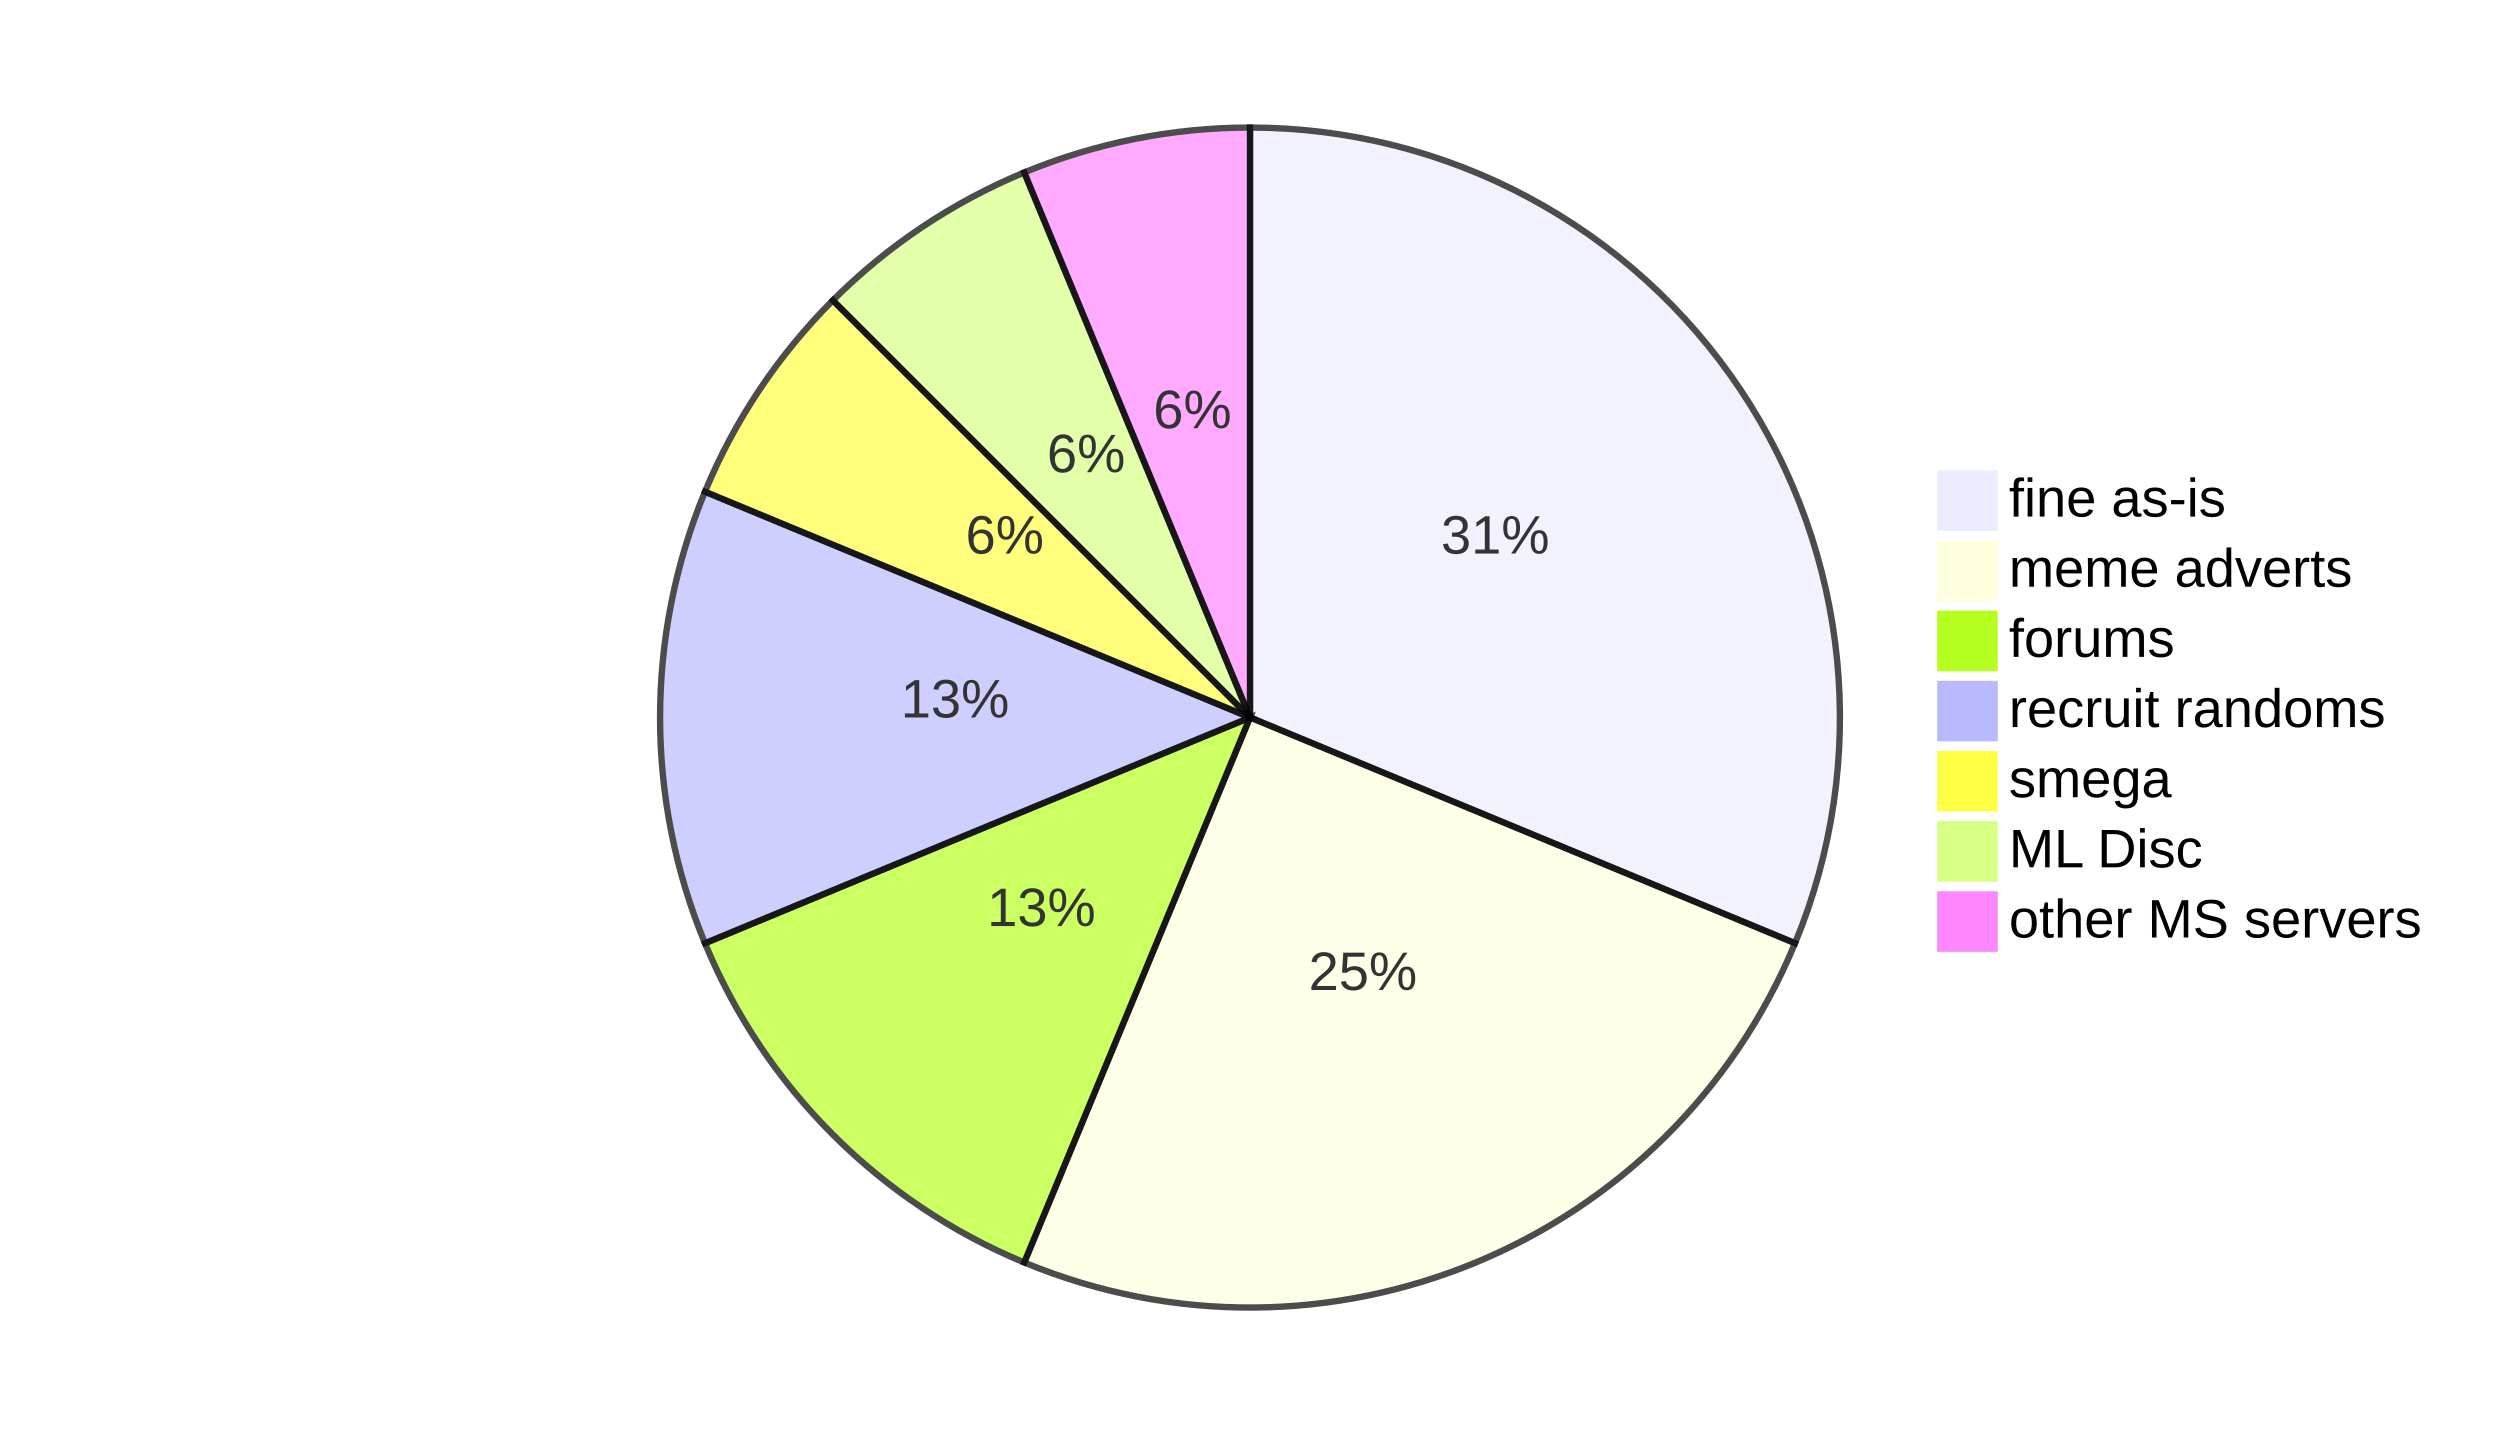
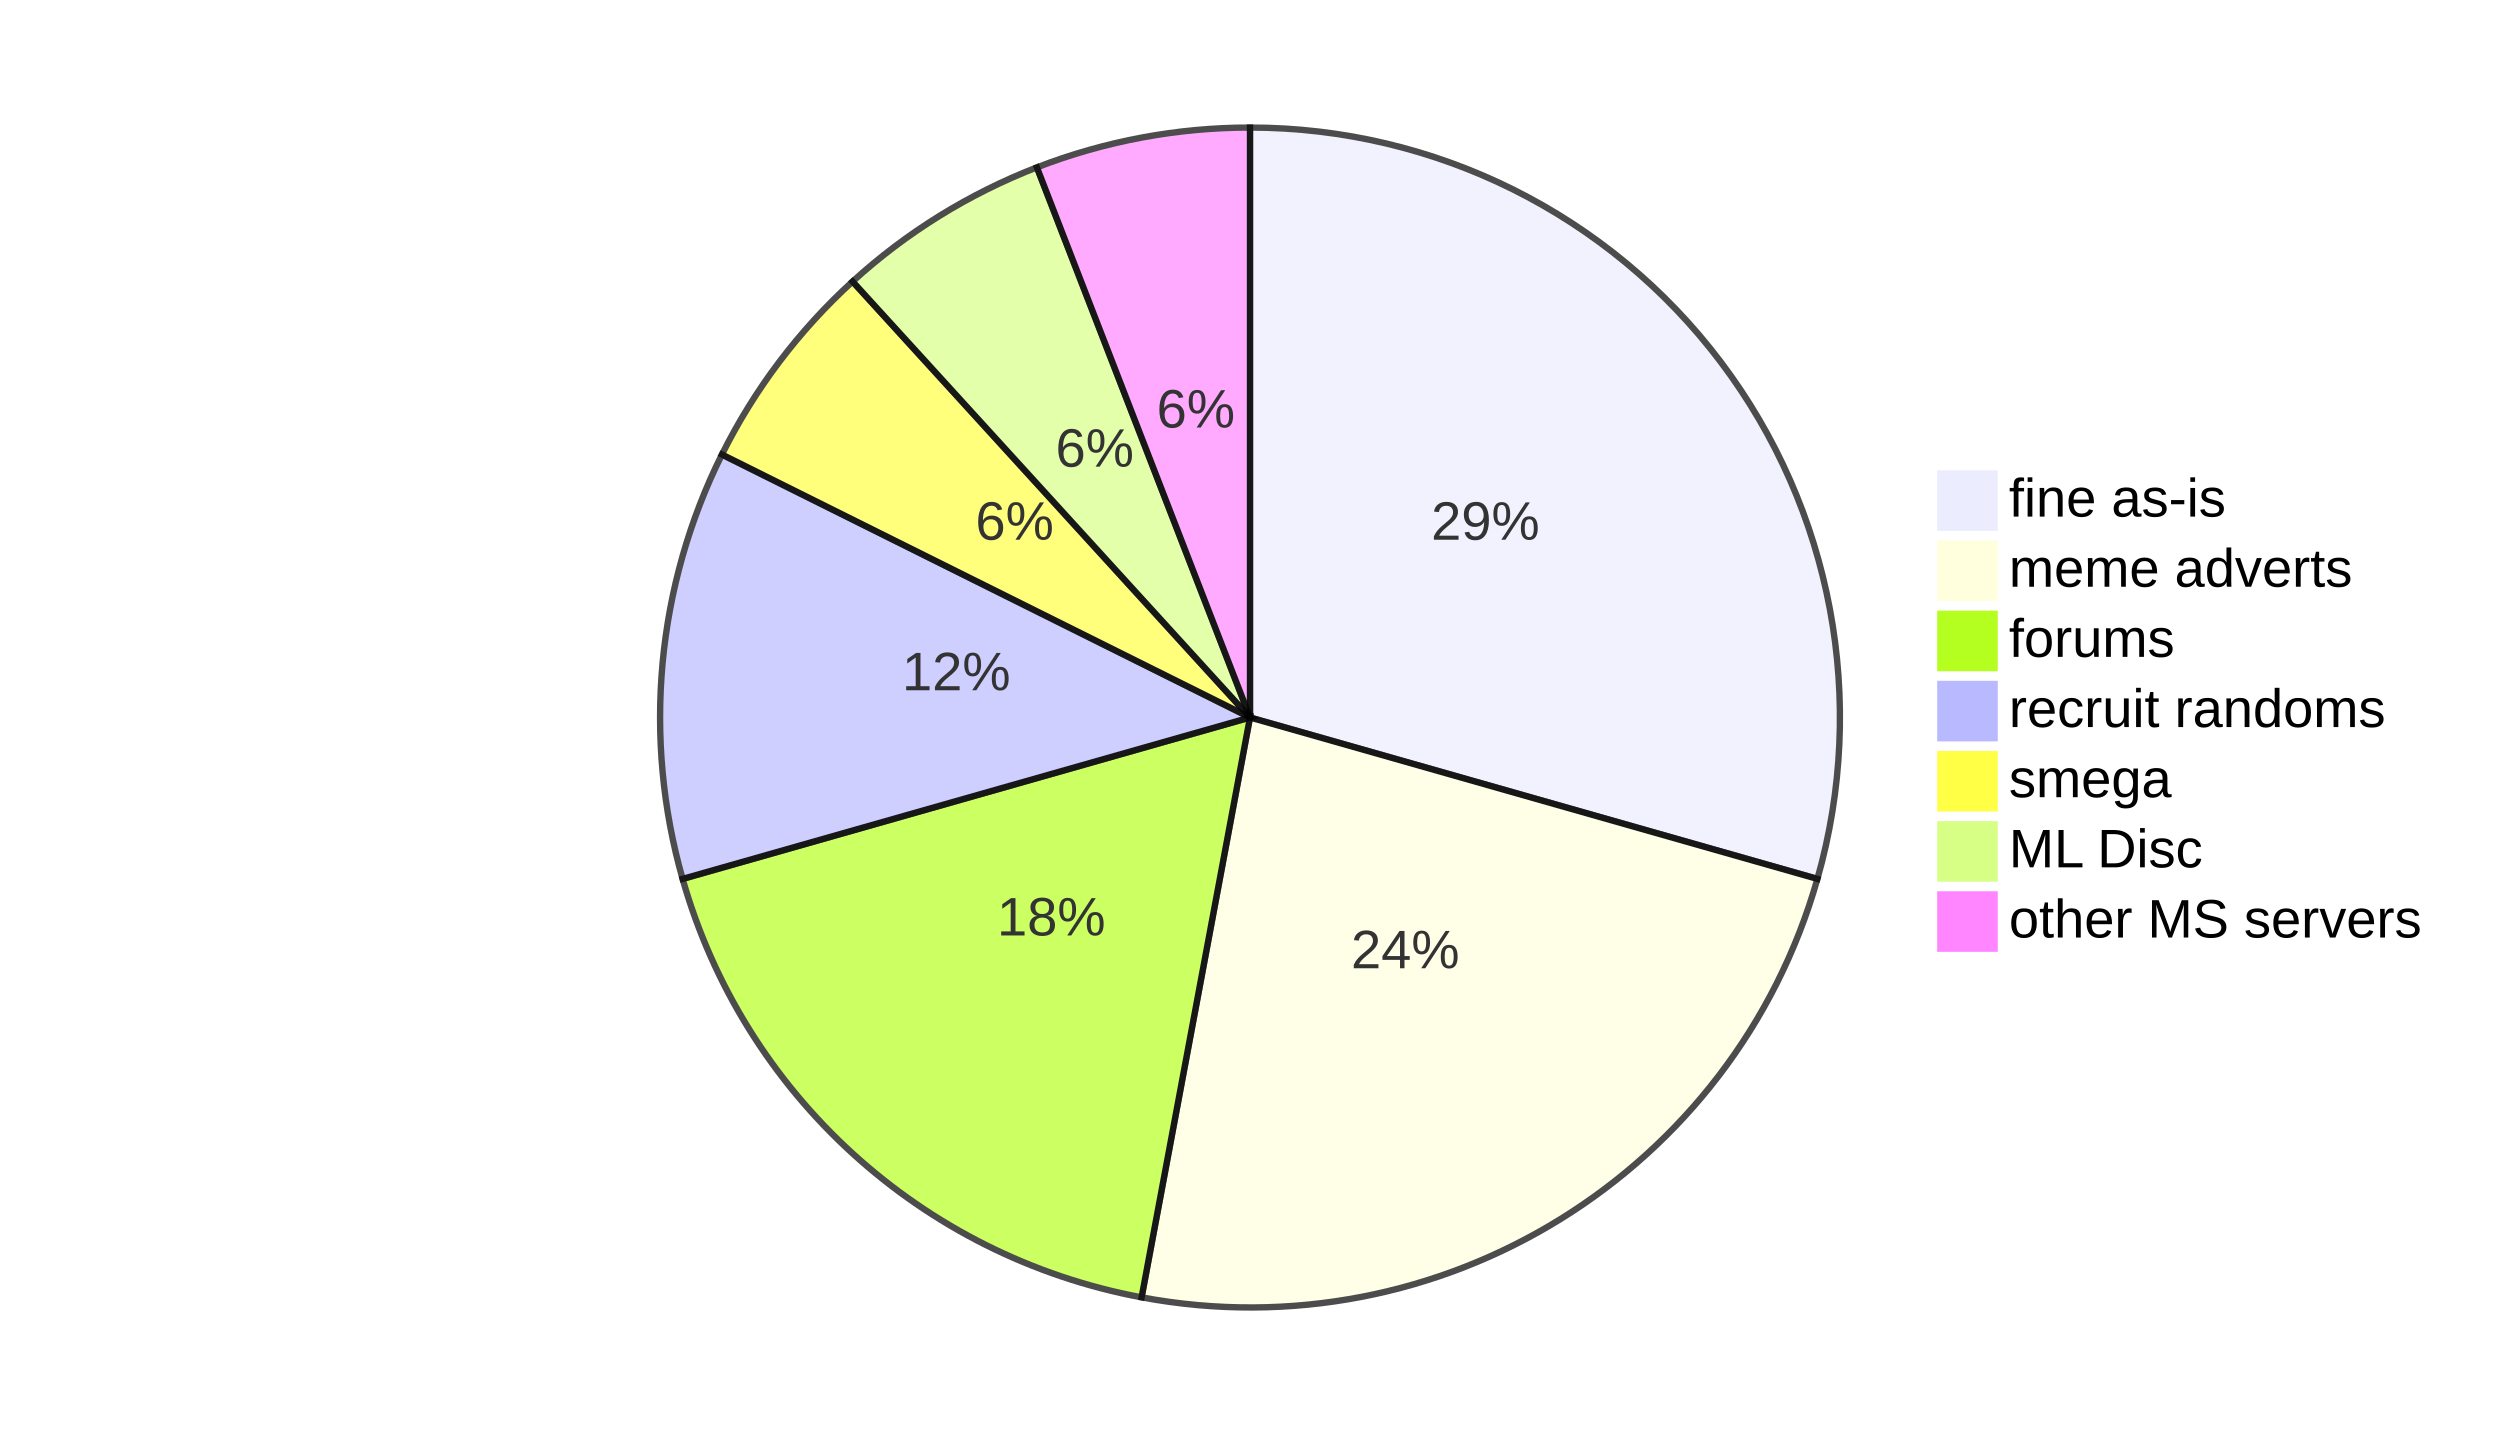
- <svg xmlns="http://www.w3.org/2000/svg" id="mermaid-1637499470265" width="100%" height="450" style="max-width: 784px;" viewBox="0 0 784 450">
-   <style>#mermaid-1637499470265 {font-family:"trebuchet ms",verdana,arial,sans-serif;font-size:16px;fill:#333;}#mermaid-1637499470265 .error-icon{fill:#552222;}#mermaid-1637499470265 .error-text{fill:#552222;stroke:#552222;}#mermaid-1637499470265 .edge-thickness-normal{stroke-width:2px;}#mermaid-1637499470265 .edge-thickness-thick{stroke-width:3.5px;}#mermaid-1637499470265 .edge-pattern-solid{stroke-dasharray:0;}#mermaid-1637499470265 .edge-pattern-dashed{stroke-dasharray:3;}#mermaid-1637499470265 .edge-pattern-dotted{stroke-dasharray:2;}#mermaid-1637499470265 .marker{fill:#333333;stroke:#333333;}#mermaid-1637499470265 .marker.cross{stroke:#333333;}#mermaid-1637499470265 svg{font-family:"trebuchet ms",verdana,arial,sans-serif;font-size:16px;}#mermaid-1637499470265 .pieCircle{stroke:black;stroke-width:2px;opacity:0.7;}#mermaid-1637499470265 .pieTitleText{text-anchor:middle;font-size:25px;fill:black;font-family:"trebuchet ms",verdana,arial,sans-serif;}#mermaid-1637499470265 .slice{font-family:"trebuchet ms",verdana,arial,sans-serif;fill:#333;font-size:17px;}#mermaid-1637499470265 .legend text{fill:black;font-family:"trebuchet ms",verdana,arial,sans-serif;font-size:17px;}#mermaid-1637499470265 :root{--mermaid-font-family:"trebuchet ms",verdana,arial,sans-serif;}</style>
+ <svg xmlns="http://www.w3.org/2000/svg" id="mermaid-1637543947787" width="100%" height="450" style="max-width: 784px;" viewBox="0 0 784 450">
+   <style>#mermaid-1637543947787 {font-family:"trebuchet ms",verdana,arial,sans-serif;font-size:16px;fill:#333;}#mermaid-1637543947787 .error-icon{fill:#552222;}#mermaid-1637543947787 .error-text{fill:#552222;stroke:#552222;}#mermaid-1637543947787 .edge-thickness-normal{stroke-width:2px;}#mermaid-1637543947787 .edge-thickness-thick{stroke-width:3.5px;}#mermaid-1637543947787 .edge-pattern-solid{stroke-dasharray:0;}#mermaid-1637543947787 .edge-pattern-dashed{stroke-dasharray:3;}#mermaid-1637543947787 .edge-pattern-dotted{stroke-dasharray:2;}#mermaid-1637543947787 .marker{fill:#333333;stroke:#333333;}#mermaid-1637543947787 .marker.cross{stroke:#333333;}#mermaid-1637543947787 svg{font-family:"trebuchet ms",verdana,arial,sans-serif;font-size:16px;}#mermaid-1637543947787 .pieCircle{stroke:black;stroke-width:2px;opacity:0.7;}#mermaid-1637543947787 .pieTitleText{text-anchor:middle;font-size:25px;fill:black;font-family:"trebuchet ms",verdana,arial,sans-serif;}#mermaid-1637543947787 .slice{font-family:"trebuchet ms",verdana,arial,sans-serif;fill:#333;font-size:17px;}#mermaid-1637543947787 .legend text{fill:black;font-family:"trebuchet ms",verdana,arial,sans-serif;font-size:17px;}#mermaid-1637543947787 :root{--mermaid-font-family:"trebuchet ms",verdana,arial,sans-serif;}</style>
  <g />
  <g transform="translate(392,225)">
-     <path d="M1.1327982892113017e-14,-185A185,185,0,0,1,170.918,70.796L0,0Z" fill="#ECECFF" class="pieCircle" />
-     <path d="M170.918,70.796A185,185,0,0,1,-70.796,170.918L0,0Z" fill="#ffffde" class="pieCircle" />
-     <path d="M-70.796,170.918A185,185,0,0,1,-170.918,70.796L0,0Z" fill="hsl(80, 100%, 56.275%)" class="pieCircle" />
-     <path d="M-170.918,70.796A185,185,0,0,1,-170.918,-70.796L0,0Z" fill="hsl(240, 100%, 86.275%)" class="pieCircle" />
-     <path d="M-170.918,-70.796A185,185,0,0,1,-130.815,-130.815L0,0Z" fill="hsl(60, 100%, 63.529%)" class="pieCircle" />
-     <path d="M-130.815,-130.815A185,185,0,0,1,-70.796,-170.918L0,0Z" fill="hsl(80, 100%, 76.275%)" class="pieCircle" />
-     <path d="M-70.796,-170.918A185,185,0,0,1,-3.398394867633905e-14,-185L0,0Z" fill="hsl(300, 100%, 76.275%)" class="pieCircle" />
-     <text transform="translate(76.91094,-51.39025)" class="slice" style="text-anchor: middle;">31%</text>
-     <text transform="translate(35.39822,85.45886)" class="slice" style="text-anchor: middle;">25%</text>
-     <text transform="translate(-65.40738,65.40738)" class="slice" style="text-anchor: middle;">13%</text>
-     <text transform="translate(-92.5,1.1327982892113017e-14)" class="slice" style="text-anchor: middle;">13%</text>
-     <text transform="translate(-76.91094,-51.39025)" class="slice" style="text-anchor: middle;">6%</text>
-     <text transform="translate(-51.39025,-76.91094)" class="slice" style="text-anchor: middle;">6%</text>
-     <text transform="translate(-18.04585,-90.72264)" class="slice" style="text-anchor: middle;">6%</text>
+     <path d="M1.1327982892113017e-14,-185A185,185,0,0,1,177.938,50.628L0,0Z" fill="#ECECFF" class="pieCircle" />
+     <path d="M177.938,50.628A185,185,0,0,1,-33.994,181.85L0,0Z" fill="#ffffde" class="pieCircle" />
+     <path d="M-33.994,181.85A185,185,0,0,1,-177.938,50.628L0,0Z" fill="hsl(80, 100%, 56.275%)" class="pieCircle" />
+     <path d="M-177.938,50.628A185,185,0,0,1,-165.605,-82.462L0,0Z" fill="hsl(240, 100%, 86.275%)" class="pieCircle" />
+     <path d="M-165.605,-82.462A185,185,0,0,1,-124.634,-136.717L0,0Z" fill="hsl(60, 100%, 63.529%)" class="pieCircle" />
+     <path d="M-124.634,-136.717A185,185,0,0,1,-66.83,-172.507L0,0Z" fill="hsl(80, 100%, 76.275%)" class="pieCircle" />
+     <path d="M-66.83,-172.507A185,185,0,0,1,-1.982969563208622e-13,-185L0,0Z" fill="hsl(300, 100%, 76.275%)" class="pieCircle" />
+     <text transform="translate(73.81659,-55.7437)" class="slice" style="text-anchor: middle;">29%</text>
+     <text transform="translate(48.69498,78.64509)" class="slice" style="text-anchor: middle;">24%</text>
+     <text transform="translate(-62.31685,68.35832)" class="slice" style="text-anchor: middle;">18%</text>
+     <text transform="translate(-92.10541,-8.534823)" class="slice" style="text-anchor: middle;">12%</text>
+     <text transform="translate(-73.81659,-55.7437)" class="slice" style="text-anchor: middle;">6%</text>
+     <text transform="translate(-48.69498,-78.64509)" class="slice" style="text-anchor: middle;">6%</text>
+     <text transform="translate(-16.99683,-90.92501)" class="slice" style="text-anchor: middle;">6%</text>
    <text x="0" y="-200" class="pieTitleText" />
    <g class="legend" transform="translate(216,-77)">
      <rect width="18" height="18" style="fill: rgb(236, 236, 255); stroke: rgb(236, 236, 255);" />
      <text x="22" y="14">fine as-is</text>
    </g>
    <g class="legend" transform="translate(216,-55)">
      <rect width="18" height="18" style="fill: rgb(255, 255, 222); stroke: rgb(255, 255, 222);" />
      <text x="22" y="14">meme adverts</text>
    </g>
    <g class="legend" transform="translate(216,-33)">
      <rect width="18" height="18" style="fill: rgb(181, 255, 32); stroke: rgb(181, 255, 32);" />
      <text x="22" y="14">forums</text>
    </g>
    <g class="legend" transform="translate(216,-11)">
      <rect width="18" height="18" style="fill: rgb(185, 185, 255); stroke: rgb(185, 185, 255);" />
      <text x="22" y="14">recruit randoms</text>
    </g>
    <g class="legend" transform="translate(216,11)">
      <rect width="18" height="18" style="fill: rgb(255, 255, 69); stroke: rgb(255, 255, 69);" />
      <text x="22" y="14">smega</text>
    </g>
    <g class="legend" transform="translate(216,33)">
      <rect width="18" height="18" style="fill: rgb(215, 255, 134); stroke: rgb(215, 255, 134);" />
      <text x="22" y="14">ML Disc</text>
    </g>
    <g class="legend" transform="translate(216,55)">
      <rect width="18" height="18" style="fill: rgb(255, 134, 255); stroke: rgb(255, 134, 255);" />
      <text x="22" y="14">other MS servers</text>
    </g>
  </g>
</svg>
